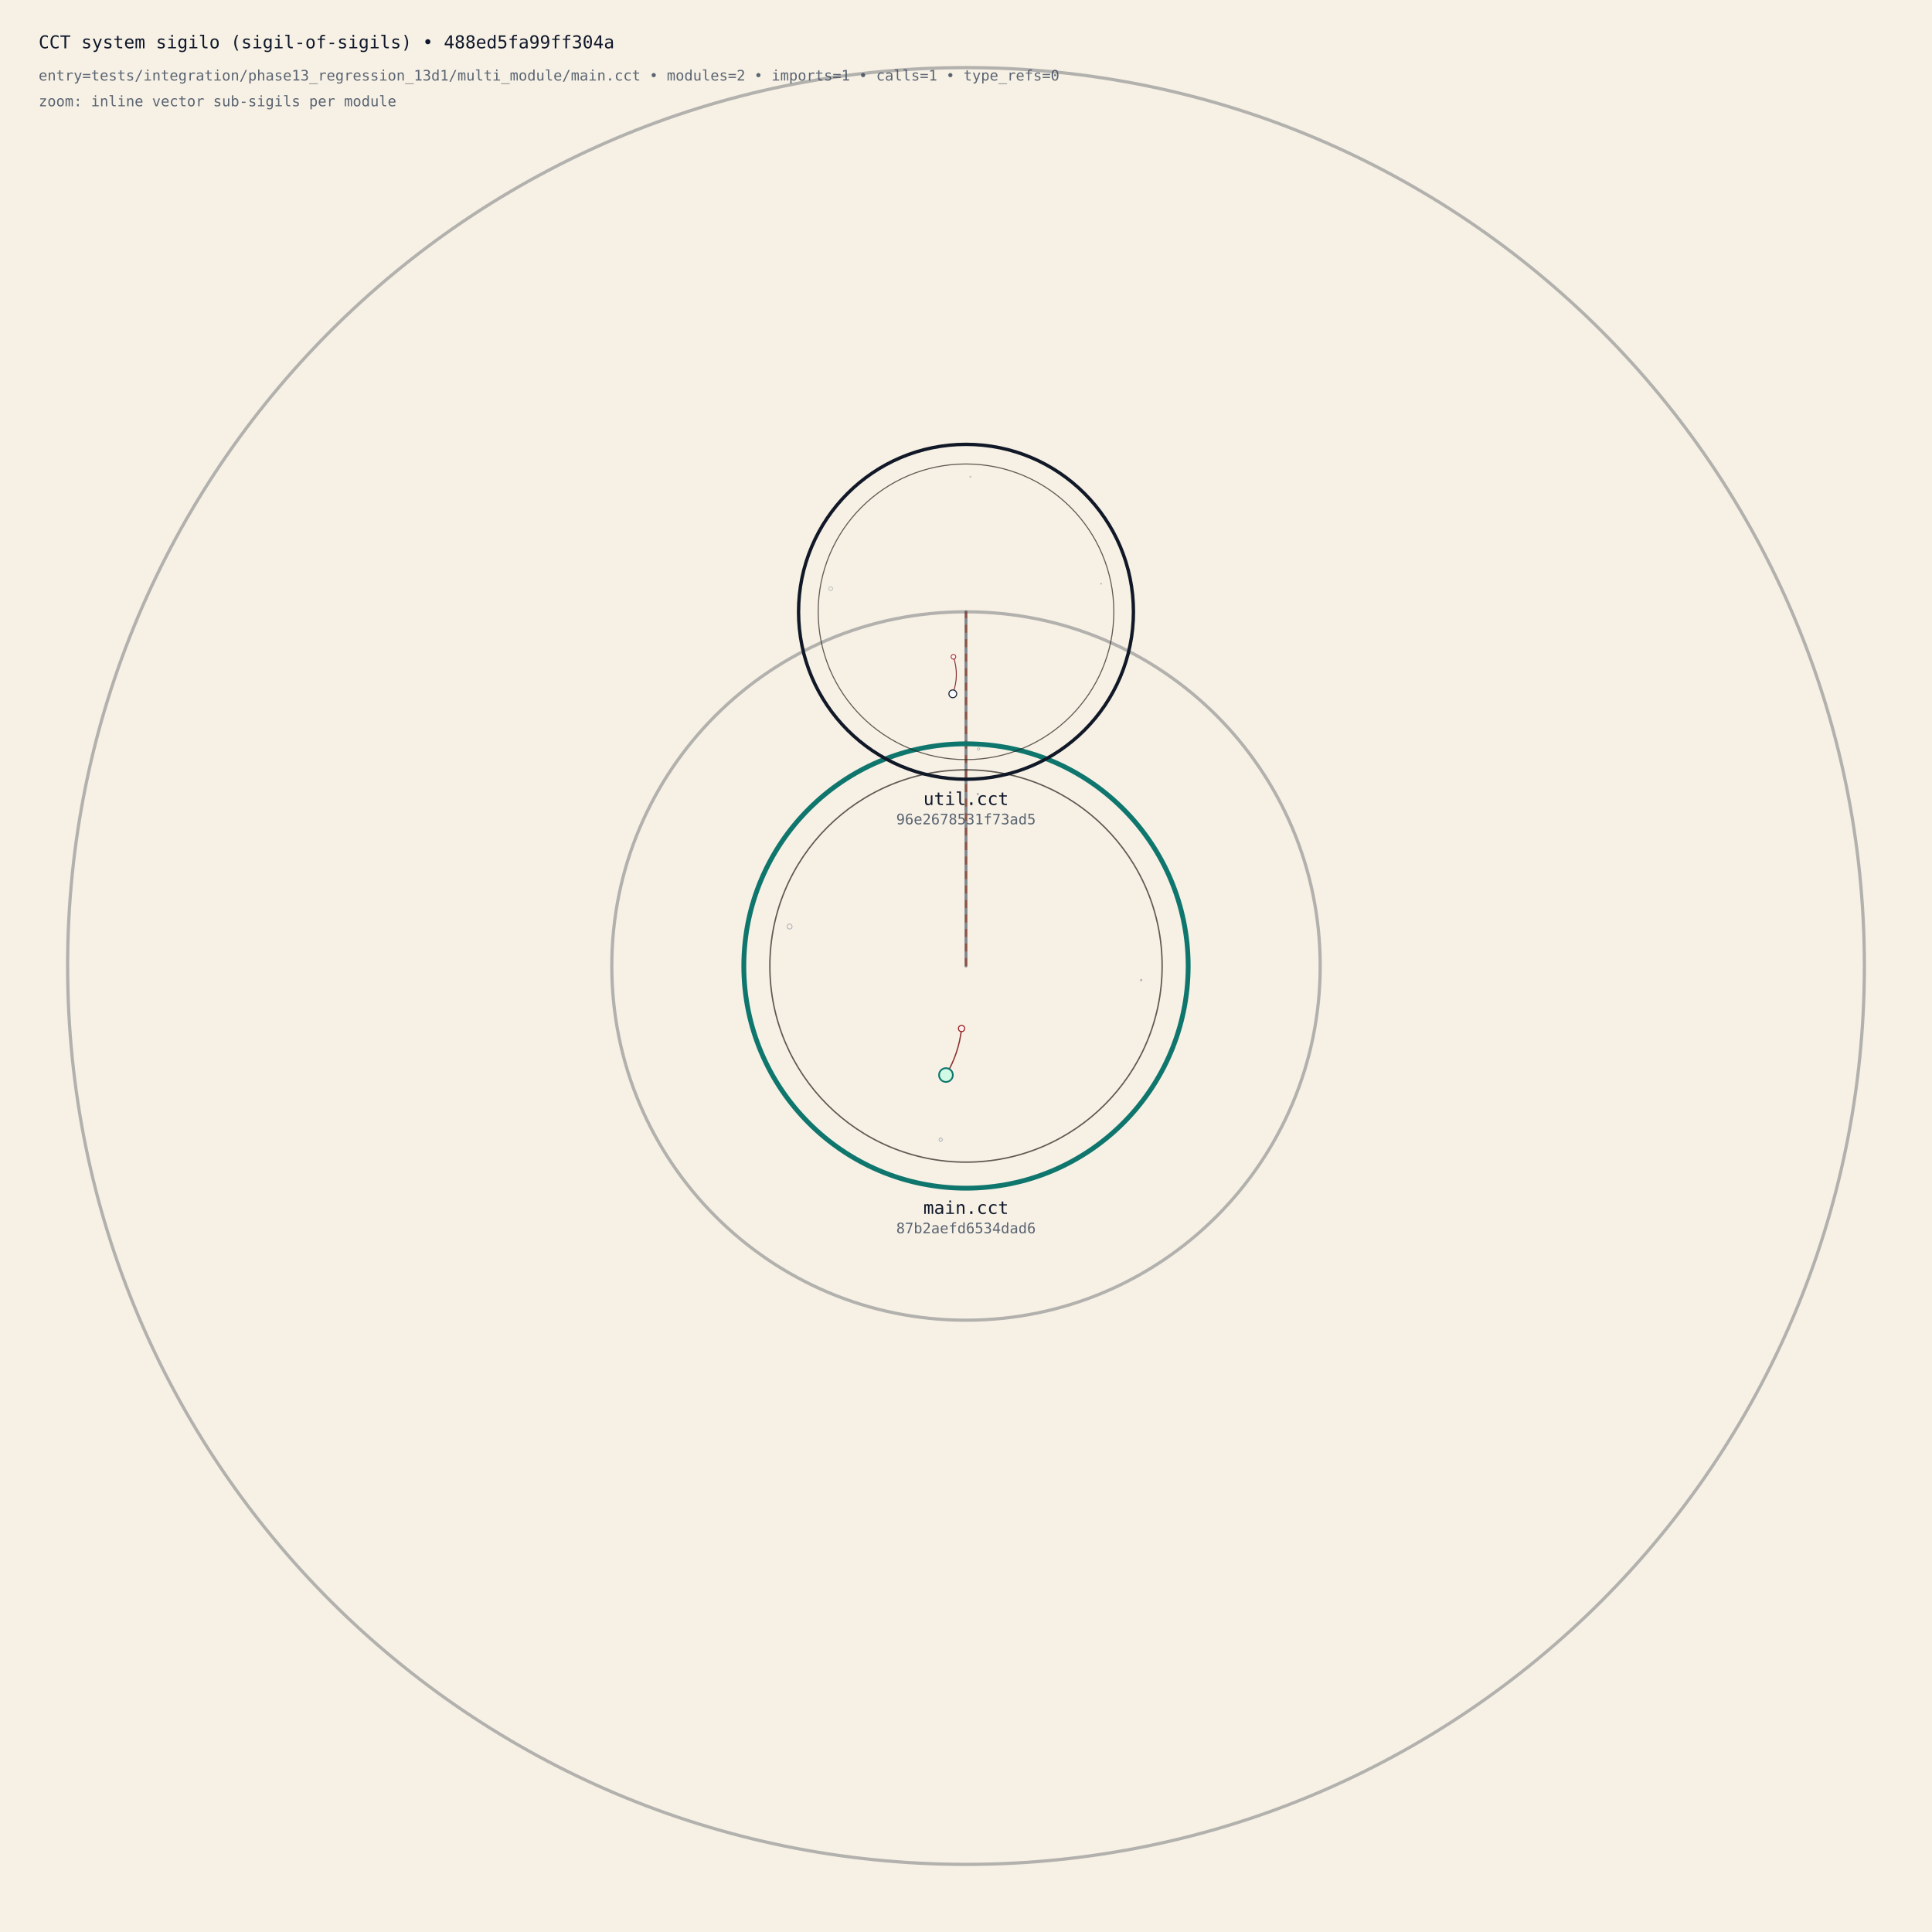
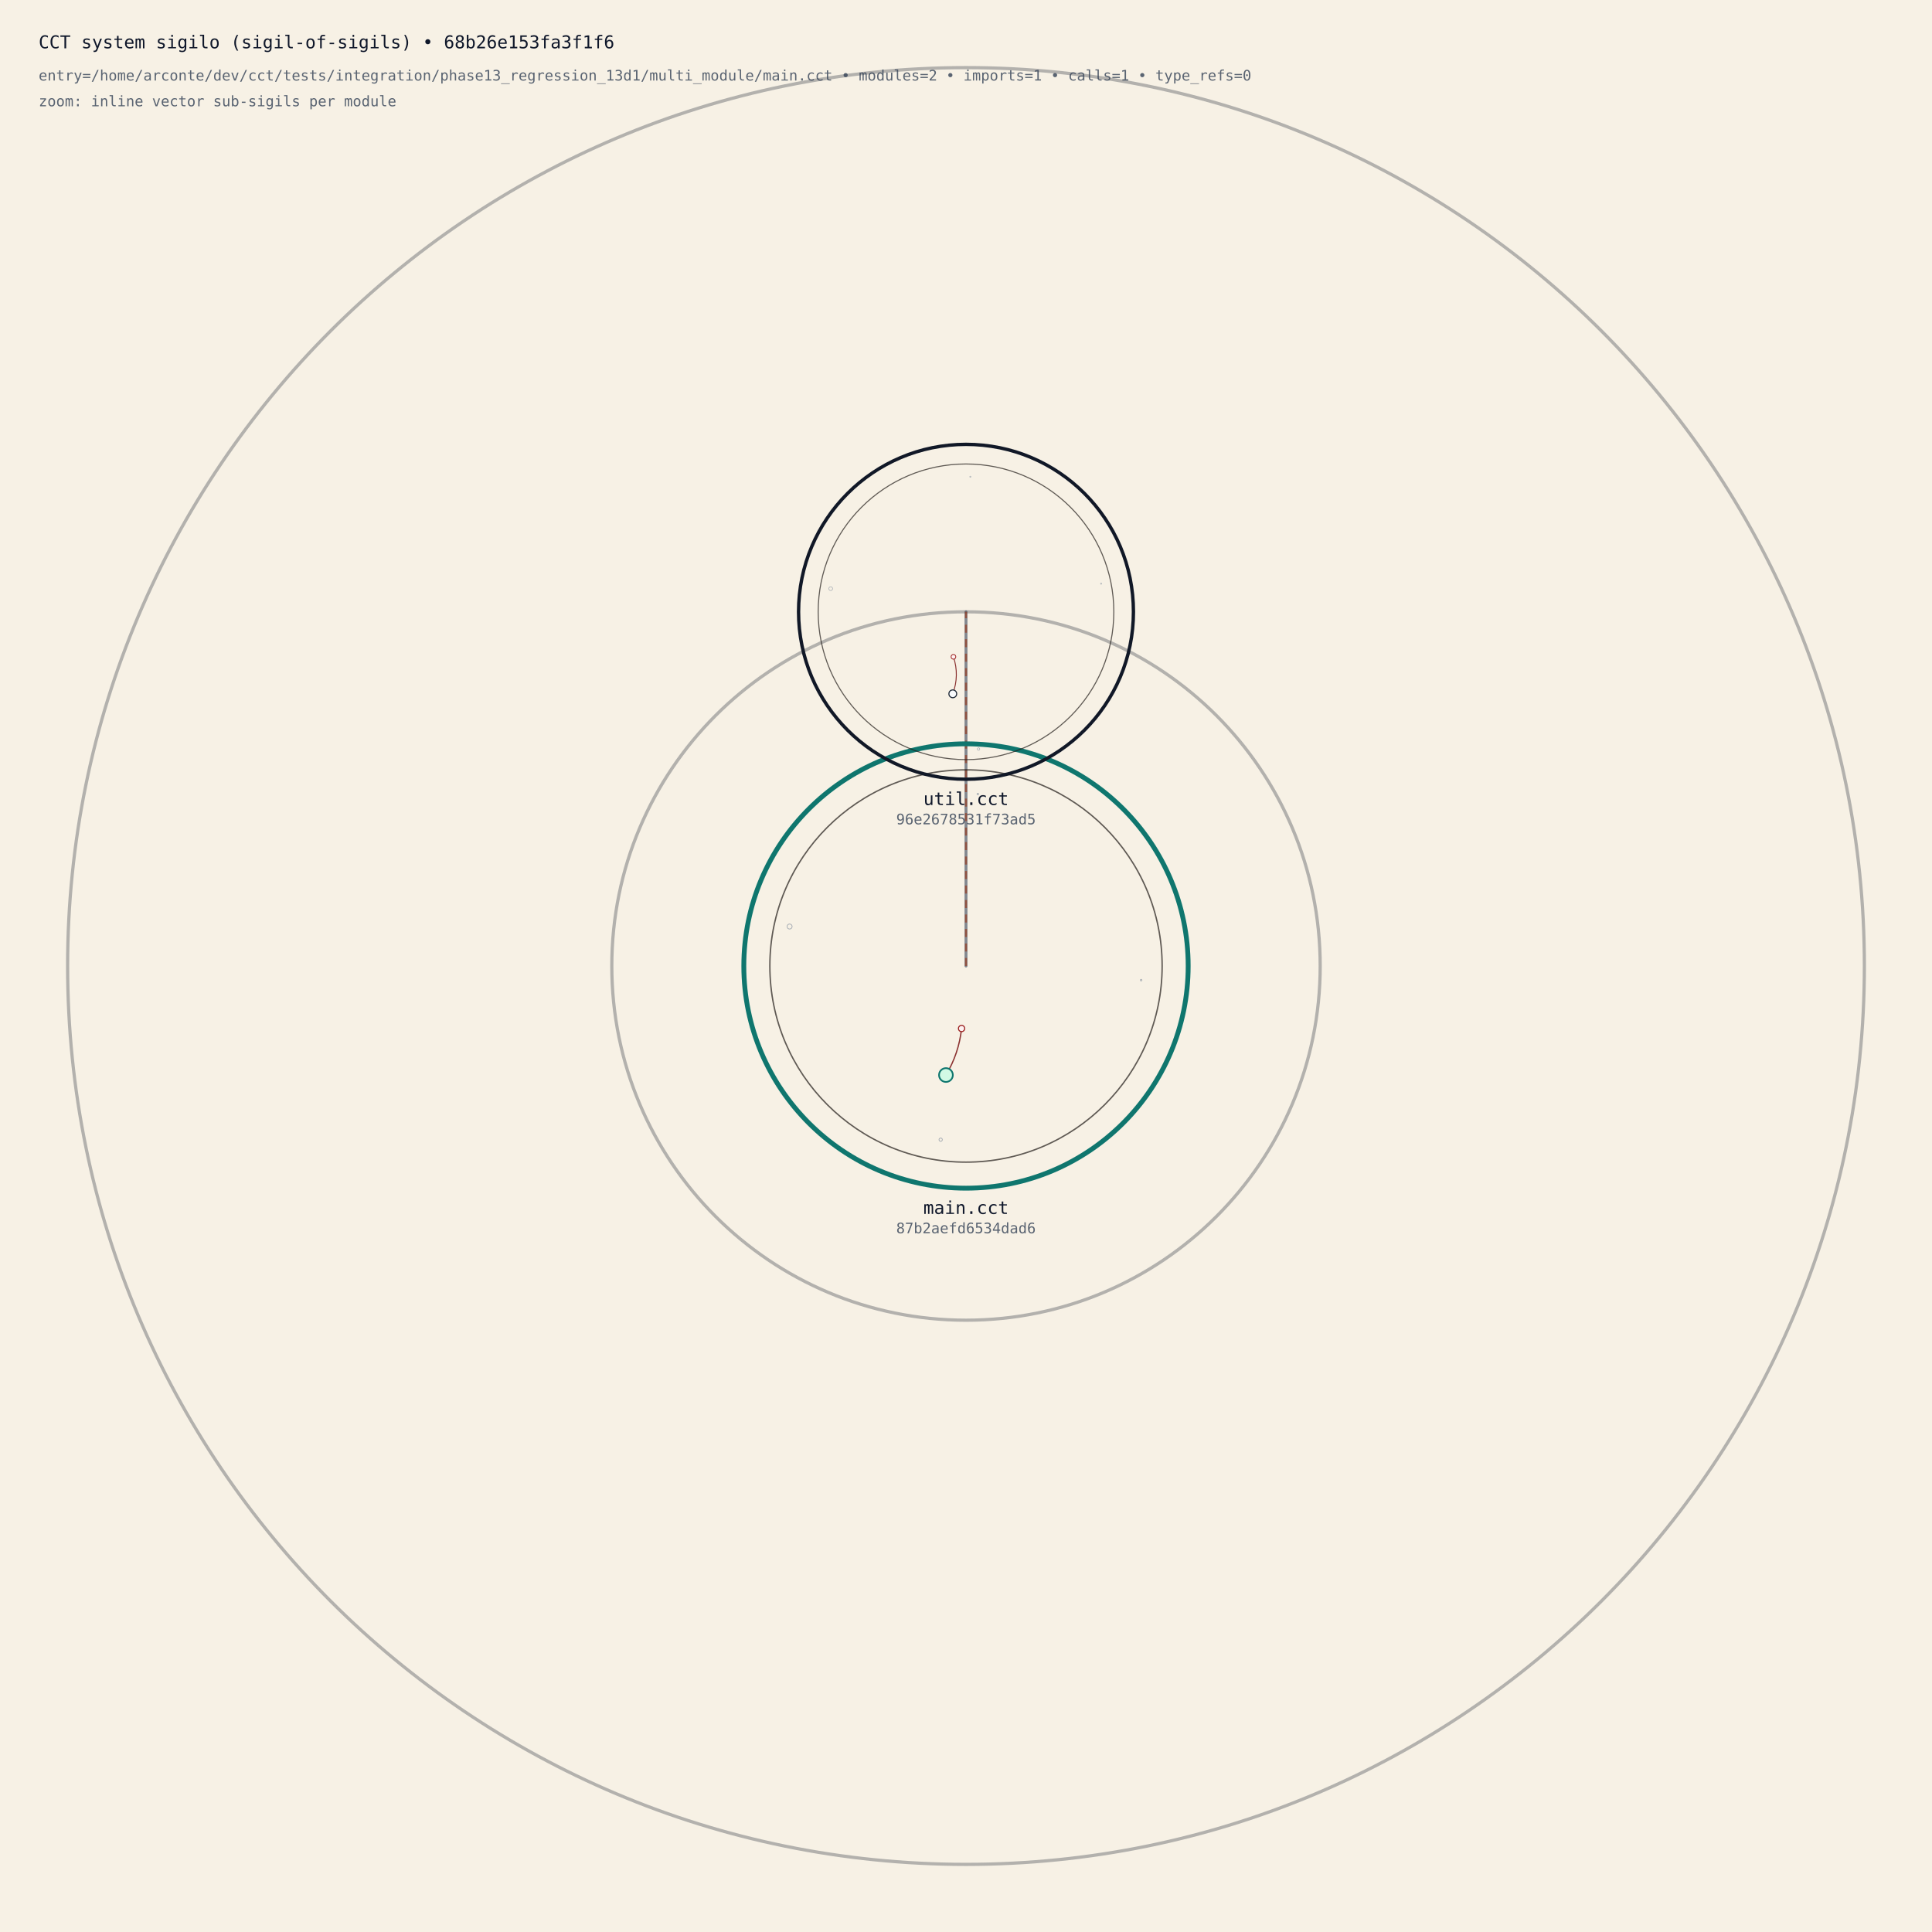
<svg xmlns="http://www.w3.org/2000/svg" width="1200" height="1200" viewBox="0.00 0.00 1200.00 1200.00" role="img" aria-label="CCT system sigilo">
  <defs>
    <style>
      .bg { fill: #f7f1e5; }
      .macro-ring { fill: none; stroke: #1f2937; stroke-width: 2.0; opacity: 0.32; }
      .macro-import { stroke: #334155; stroke-width: 1.8; stroke-linecap: round; fill: none; opacity: 0.60; }
      .macro-sem { stroke: #9a3412; stroke-width: 1.3; stroke-dasharray: 5 4; fill: none; opacity: 0.62; }
      .module-frame { fill: none; stroke: #111827; stroke-width: 2.1; }
      .module-entry-frame { fill: none; stroke: #0f766e; stroke-width: 3.0; }
      .module-label { fill: #0f172a; font: 11px monospace; }
      .module-hash { fill: #334155; font: 9px monospace; opacity: 0.8; }
      .base { stroke: #1f1a17; stroke-width: 1.6; fill: none; opacity: 0.7; }
      .primary { stroke: #111827; stroke-width: 2.4; fill: none; stroke-linecap: round; }
      .call { stroke: #4b5563; stroke-width: 1.5; fill: none; stroke-linecap: round; opacity: 0.82; }
      .branch { stroke: #6b7280; stroke-width: 1.2; fill: none; opacity: 0.8; }
      .loop { stroke: #0f766e; stroke-width: 1.3; fill: none; opacity: 0.84; }
      .bind { stroke: #6b7280; stroke-width: 1.05; fill: none; opacity: 0.84; }
      .term { stroke: #7f1d1d; stroke-width: 1.45; fill: none; stroke-linecap: round; }
      .node-main { fill: #f8fafc; stroke: #1f2937; stroke-width: 1.65; }
      .node-entry { fill: #d1fae5; stroke: #0f766e; stroke-width: 1.95; }
      .node-aux { fill: #f1f5f9; stroke: #475569; stroke-width: 1.15; }
      .node-loop { fill: #ecfeff; stroke: #0f766e; stroke-width: 1.2; }
      .node-term { fill: #fef2f2; stroke: #991b1b; stroke-width: 1.2; }
      .orn { stroke: #64748b; stroke-width: 0.9; fill: none; opacity: 0.55; }
      .hash { fill: #111827; font: 9px monospace; letter-spacing: 0.5px; }
      .label { fill: #0f172a; font: 8px monospace; opacity: 0.68; }
      .web-shell { fill: rgba(255,252,246,0.80); stroke: #5a4b3f; stroke-width: 1.0; }
      .web-chamber { fill: none; stroke: #8b7763; stroke-width: 1.2; opacity: 0.82; }
      .web-thread { fill: none; stroke: #8d7a68; stroke-width: 0.95; opacity: 0.58; }
      .web-group-arc { fill: none; stroke: #c5b59f; stroke-width: 0.95; opacity: 0.86; }
      .web-link { fill: none; stroke: #7b6a59; stroke-width: 0.92; opacity: 0.62; }
      .route-shell { fill: rgba(255,252,246,0.72); stroke: #5a4b3f; stroke-width: 0.95; }
      .route-mid { fill: none; stroke: #b7a690; stroke-width: 0.82; opacity: 0.76; }
      .route-arc { fill: none; stroke: #7a6957; stroke-width: 0.82; opacity: 0.82; stroke-linecap: round; }
      .route-spoke { fill: none; stroke: #978573; stroke-width: 0.78; opacity: 0.76; stroke-linecap: round; }
      .route-core { fill: #f7efe3; stroke: #57483b; stroke-width: 0.82; }
      .route-chord { fill: none; stroke: #51453b; stroke-width: 0.76; opacity: 0.70; stroke-linecap: round; }
      .route-glyph { fill: none; stroke: #efe6d9; stroke-width: 0.9; stroke-linejoin: round; }
      .route-method-seed { fill: #6b5a4b; stroke: #f7efe2; stroke-width: 0.7; }
      .node-wrap, .edge-wrap, .system-node-wrap, .system-edge-wrap { cursor: help; }
      .node-wrap:hover &gt; circle, .system-node-wrap:hover &gt; circle { opacity: 0.96; }
      .edge-wrap:hover &gt; path, .edge-wrap:hover &gt; line, .system-edge-wrap:hover &gt; line { opacity: 1.0; }
    </style>
    <clipPath id="module_clip_000">
      <circle cx="256" cy="256" r="246" />
    </clipPath>
    <clipPath id="module_clip_001">
      <circle cx="256" cy="256" r="246" />
    </clipPath>
  </defs>
  <rect class="bg" x="0.00" y="0.00" width="1200.00" height="1200.00" />
  <g id="macro_foundation">
    <circle class="macro-ring" cx="600" cy="600" r="558" />
    <circle class="macro-ring" cx="600" cy="600" r="220.00" opacity="0.22" />
  </g>
  <g id="imports" class="macro-import">
    <g class="system-edge-wrap">
      <line x1="600.000" y1="600.000" x2="600.000" y2="380.000" />
    </g>
  </g>
  <g id="semantic_cross" class="macro-sem">
    <g class="system-edge-wrap">
      <line x1="600.000" y1="600.000" x2="600.000" y2="380.000" />
    </g>
  </g>
  <g id="module_sigils">
    <g id="module_sigil_000" transform="translate(462.000 462.000) scale(0.5390625)">
      <g clip-path="url(#module_clip_000)">
        <g id="foundation">
          <circle class="base" cx="256" cy="256" r="226" />
        </g>
        <g id="primary_path">
  </g>
        <g id="call_links">
  </g>
        <g id="branches">
  </g>
        <g id="loops">
  </g>
        <g id="bindings">
  </g>
        <g id="terminals">
          <g class="edge-wrap">
            <path class="term" d="M 232.89 381.64 Q 247.82 356.82 250.89 328.01" stroke-width="1.65" opacity="0.90" />
          </g>
        </g>
        <g id="nodes">
          <g class="node-wrap">
            <circle class="node-entry" cx="232.89" cy="381.64" r="7.95" data-kind="rituale" data-ritual="main" data-line="5" data-col="1" data-depth="3" data-stmt="RITUALE" data-loops="0" data-calls="1" data-entry="true" />
          </g>
          <g class="node-wrap">
            <circle class="node-term" cx="250.89" cy="328.01" r="3.60" data-kind="term" data-ritual="main" data-line="6" data-col="3" data-depth="3" data-stmt="REDDE" />
          </g>
        </g>
        <g id="ornaments">
          <circle class="orn" cx="457.77" cy="272.29" r="0.90" />
          <circle class="orn" cx="226.83" cy="456.13" r="1.90" />
          <circle class="orn" cx="52.75" cy="210.53" r="2.90" />
          <circle class="orn" cx="269.64" cy="57.85" r="0.90" />
        </g>
      </g>
    </g>
    <g class="system-node-wrap">
      <circle class="module-entry-frame" cx="600.000" cy="600.000" r="138.000" />
      <text class="module-label" x="600.000" y="754.000" text-anchor="middle">main.cct</text>
      <text class="module-hash" x="600.000" y="766.000" text-anchor="middle">87b2aefd6534dad6</text>
    </g>
    <g id="module_sigil_001" transform="translate(496.000 276.000) scale(0.40625)">
      <g clip-path="url(#module_clip_001)">
        <g id="foundation">
          <circle class="base" cx="256" cy="256" r="226" />
        </g>
        <g id="primary_path">
  </g>
        <g id="call_links">
  </g>
        <g id="branches">
  </g>
        <g id="loops">
  </g>
        <g id="bindings">
  </g>
        <g id="terminals">
          <g class="edge-wrap">
            <path class="term" d="M 235.80 381.39 Q 246.19 353.28 236.81 324.83" stroke-width="1.65" opacity="0.90" />
          </g>
        </g>
        <g id="nodes">
          <g class="node-wrap">
            <circle class="node-main" cx="235.80" cy="381.39" r="5.95" data-kind="rituale" data-ritual="util_sum" data-line="3" data-col="1" data-depth="3" data-stmt="RITUALE" data-loops="0" data-calls="0" />
          </g>
          <g class="node-wrap">
            <circle class="node-term" cx="236.81" cy="324.83" r="3.60" data-kind="term" data-ritual="util_sum" data-line="4" data-col="3" data-depth="3" data-stmt="REDDE" />
          </g>
        </g>
        <g id="ornaments">
          <circle class="orn" cx="462.55" cy="213.00" r="0.90" />
          <circle class="orn" cx="275.15" cy="465.81" r="1.90" />
          <circle class="orn" cx="49.15" cy="220.63" r="2.90" />
          <circle class="orn" cx="262.62" cy="49.53" r="0.90" />
        </g>
      </g>
    </g>
    <g class="system-node-wrap">
      <circle class="module-frame" cx="600.000" cy="380.000" r="104.000" />
      <text class="module-label" x="600.000" y="500.000" text-anchor="middle">util.cct</text>
      <text class="module-hash" x="600.000" y="512.000" text-anchor="middle">96e2678531f73ad5</text>
    </g>
  </g>
-   <text class="module-label" x="24" y="30" font-size="14">CCT system sigilo (sigil-of-sigils) • 488ed5fa99ff304a</text>
-   <text class="module-hash" x="24" y="50" font-size="10">entry=tests/integration/phase13_regression_13d1/multi_module/main.cct • modules=2 • imports=1 • calls=1 • type_refs=0</text>
+   <text class="module-label" x="24" y="30" font-size="14">CCT system sigilo (sigil-of-sigils) • 68b26e153fa3f1f6</text>
+   <text class="module-hash" x="24" y="50" font-size="10">entry=/home/arconte/dev/cct/tests/integration/phase13_regression_13d1/multi_module/main.cct • modules=2 • imports=1 • calls=1 • type_refs=0</text>
  <text class="module-hash" x="24" y="66" font-size="10">zoom: inline vector sub-sigils per module</text>
</svg>
